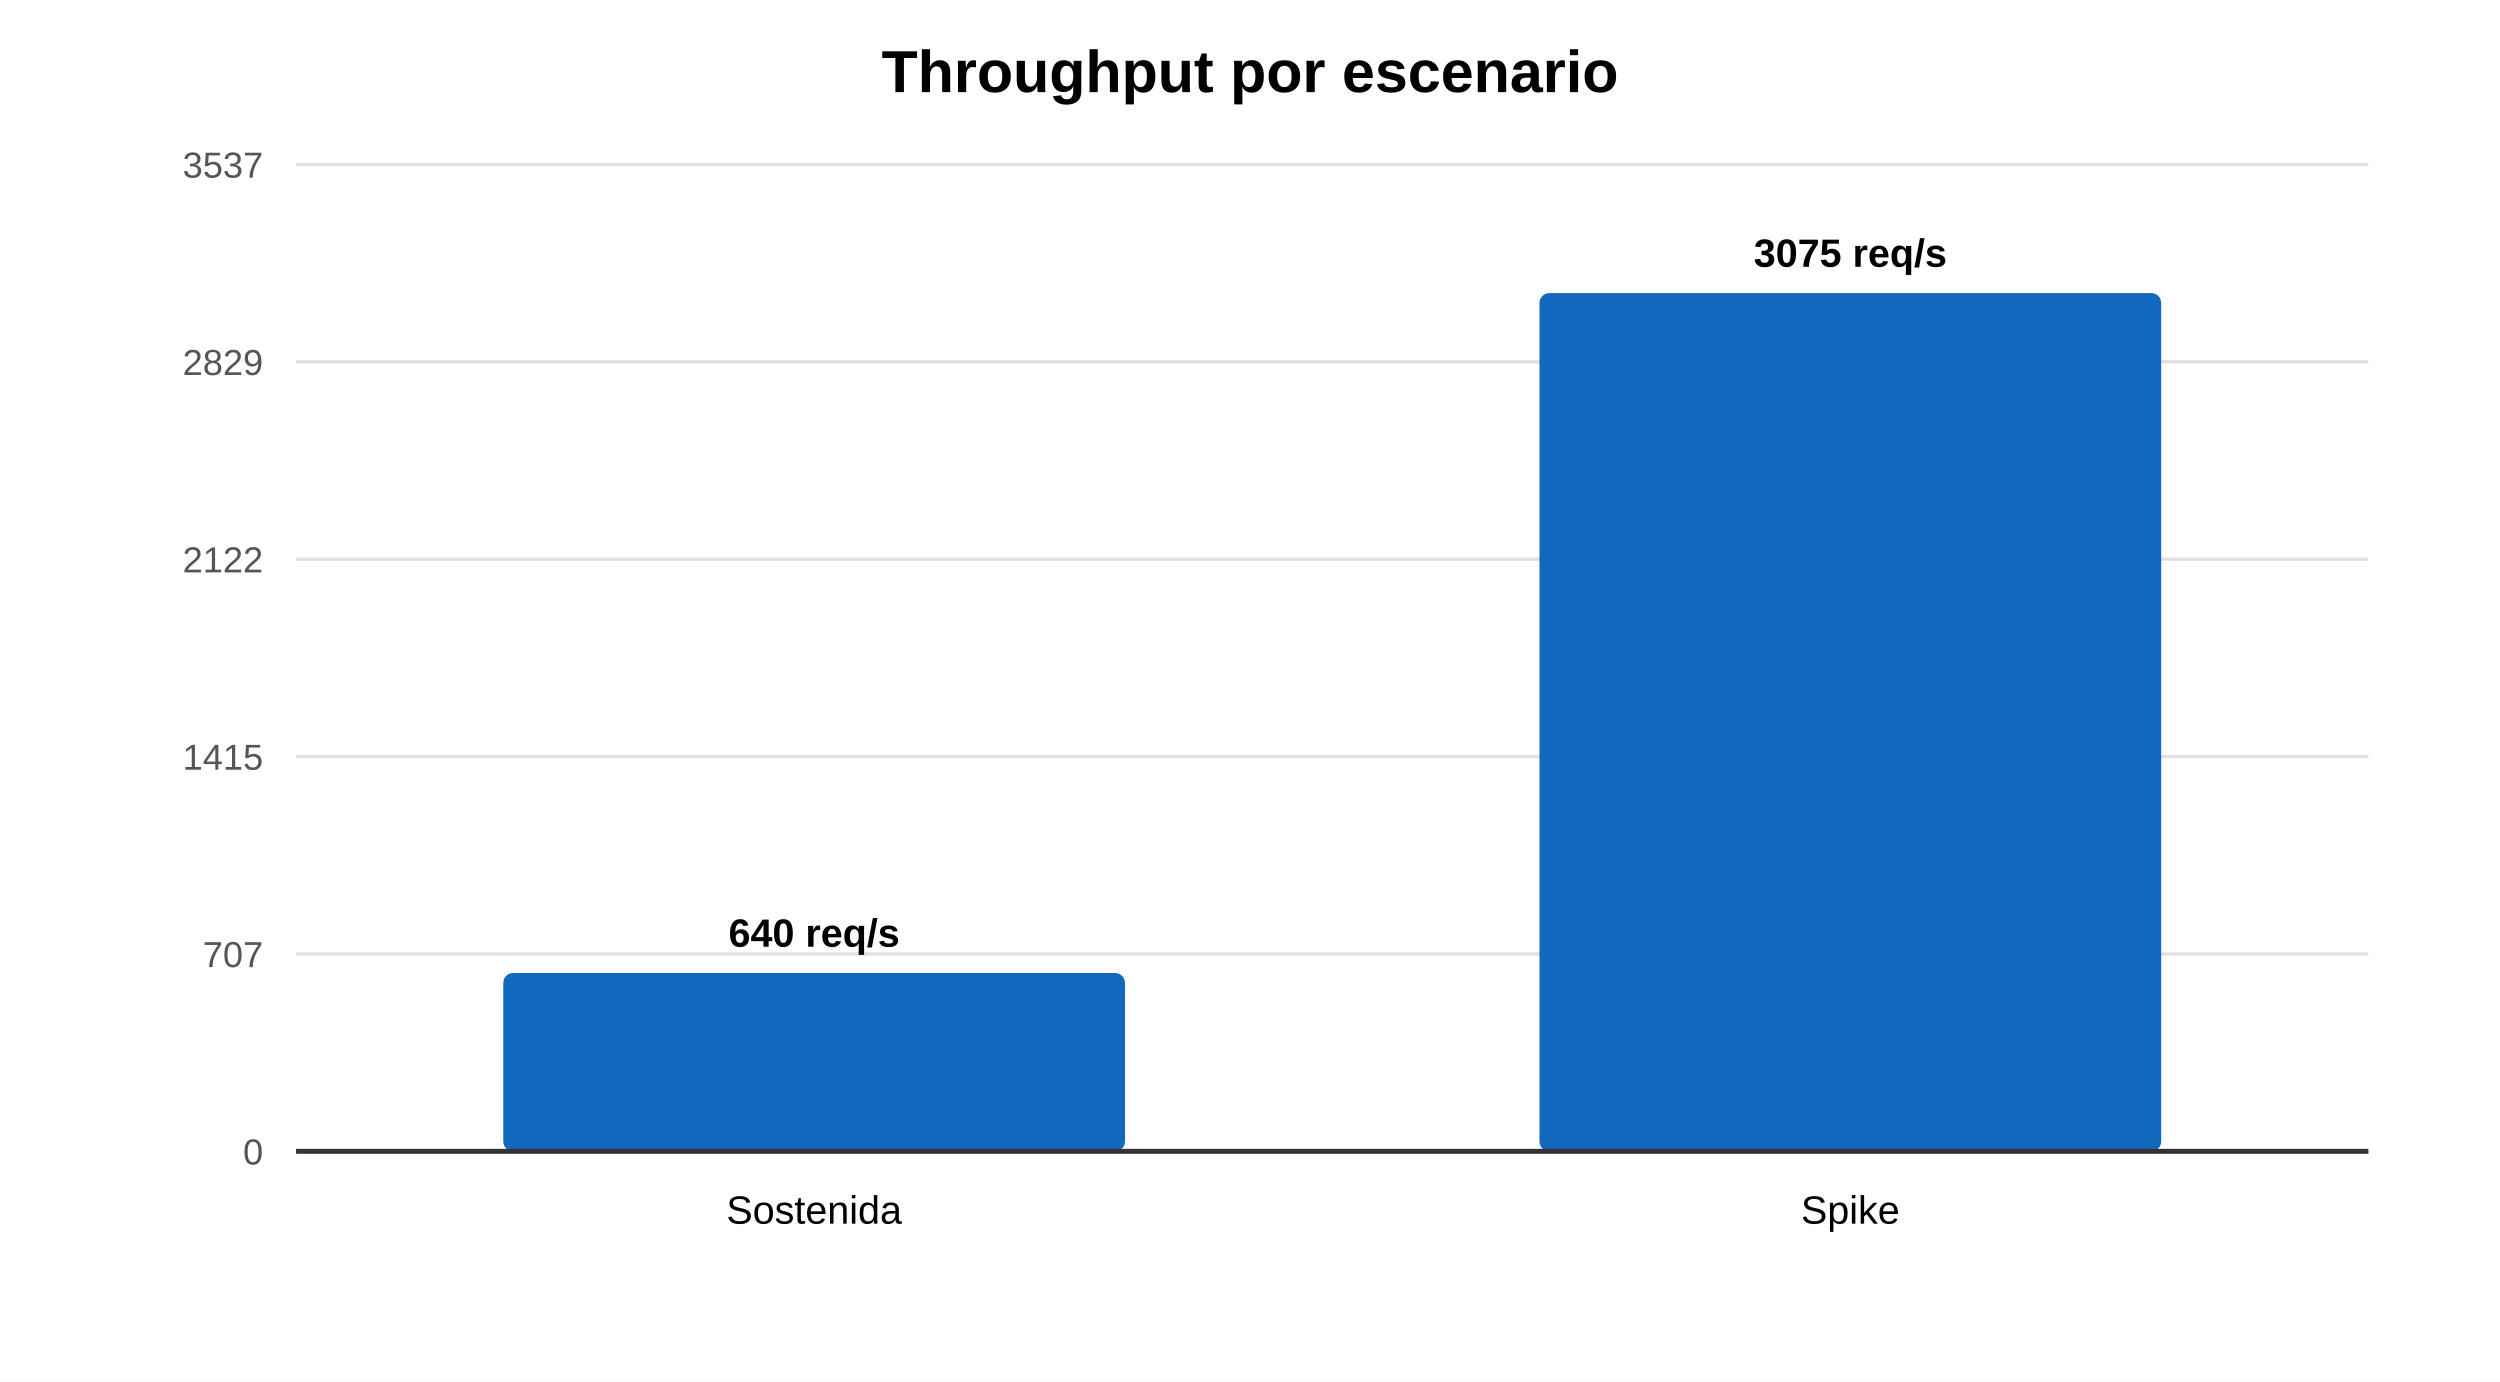
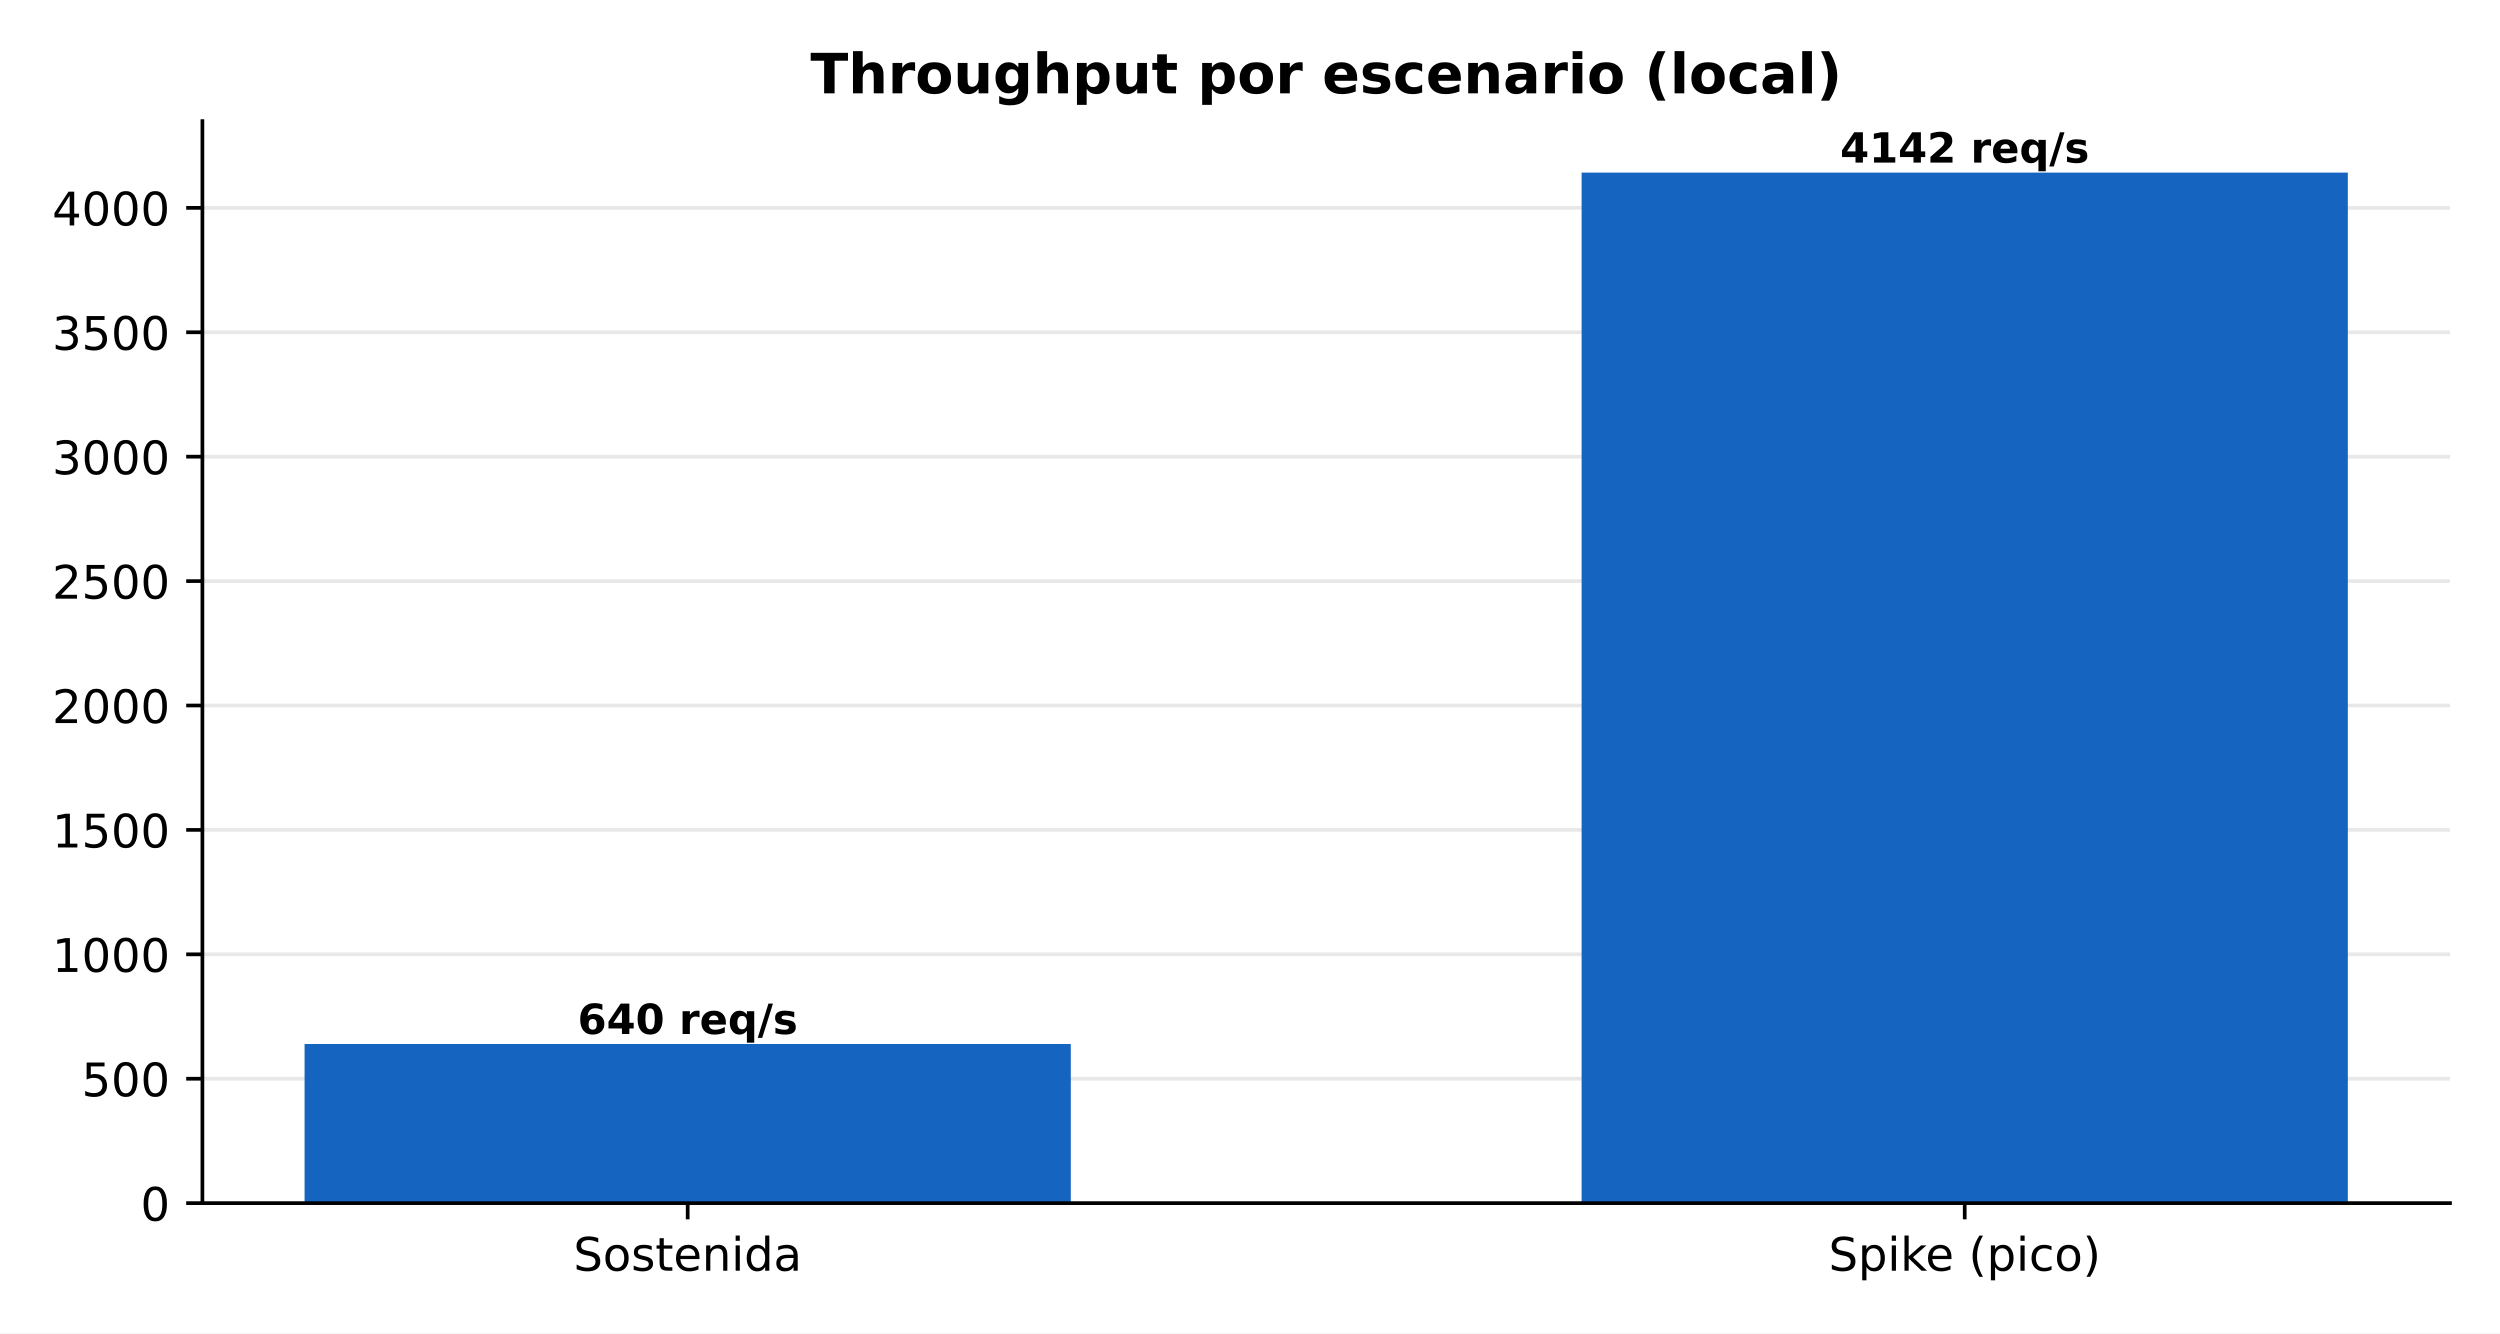
- <svg xmlns="http://www.w3.org/2000/svg" width="760" height="420" font-family="Arial, sans-serif">
-   <rect width="760" height="420" fill="white" />
-   <text x="380.0" y="28" font-size="18" font-weight="bold" text-anchor="middle">Throughput por escenario</text>
-   <line x1="90" y1="350.0" x2="720" y2="350.0" stroke="#e0e0e0" stroke-width="1" />
-   <text x="80" y="354.0" font-size="11" text-anchor="end" fill="#555">0</text>
-   <line x1="90" y1="290.0" x2="720" y2="290.0" stroke="#e0e0e0" stroke-width="1" />
-   <text x="80" y="294.0" font-size="11" text-anchor="end" fill="#555">707</text>
-   <line x1="90" y1="230.0" x2="720" y2="230.0" stroke="#e0e0e0" stroke-width="1" />
-   <text x="80" y="234.0" font-size="11" text-anchor="end" fill="#555">1415</text>
-   <line x1="90" y1="170.0" x2="720" y2="170.0" stroke="#e0e0e0" stroke-width="1" />
-   <text x="80" y="174.0" font-size="11" text-anchor="end" fill="#555">2122</text>
-   <line x1="90" y1="110.0" x2="720" y2="110.0" stroke="#e0e0e0" stroke-width="1" />
-   <text x="80" y="114.0" font-size="11" text-anchor="end" fill="#555">2829</text>
-   <line x1="90" y1="50.0" x2="720" y2="50.0" stroke="#e0e0e0" stroke-width="1" />
-   <text x="80" y="54.0" font-size="11" text-anchor="end" fill="#555">3537</text>
-   <rect x="153.0" y="295.8" width="189.0" height="54.2" fill="#1168BD" rx="3" />
-   <text x="247.5" y="287.8" font-size="12" text-anchor="middle" font-weight="bold">640 req/s</text>
-   <text x="247.5" y="372.0" font-size="12" text-anchor="middle">Sostenida</text>
-   <rect x="468.0" y="89.1" width="189.0" height="260.9" fill="#1168BD" rx="3" />
-   <text x="562.5" y="81.1" font-size="12" text-anchor="middle" font-weight="bold">3075 req/s</text>
-   <text x="562.5" y="372.0" font-size="12" text-anchor="middle">Spike</text>
-   <line x1="90" y1="350" x2="720" y2="350" stroke="#333" stroke-width="1.5" />
+ <svg xmlns="http://www.w3.org/2000/svg" xmlns:xlink="http://www.w3.org/1999/xlink" width="540pt" height="288pt" viewBox="0 0 540 288" version="1.1">
+   <defs>
+     <style type="text/css">*{stroke-linejoin: round; stroke-linecap: butt}</style>
+   </defs>
+   <g id="figure_1">
+     <g id="patch_1">
+       <path d="M 0 288  L 540 288  L 540 0  L 0 0  z " style="fill: #ffffff" />
+     </g>
+     <g id="axes_1">
+       <g id="patch_2">
+         <path d="M 43.72 259.878  L 529.2 259.878  L 529.2 26.16  L 43.72 26.16  z " style="fill: #ffffff" />
+       </g>
+       <g id="matplotlib.axis_1">
+         <g id="xtick_1">
+           <g id="line2d_1">
+             <defs>
+               <path id="m144d53a753" d="M 0 0  L 0 3.5  " style="stroke: #000000; stroke-width: 0.8" />
+             </defs>
+             <g>
+               <use xlink:href="#m144d53a753" x="148.54" y="259.878" style="stroke: #000000; stroke-width: 0.8" />
+             </g>
+           </g>
+           <g id="text_1">
+             <g transform="translate(123.8685 274.4761) scale(0.1 -0.1)">
+               <defs>
+                 <path id="DejaVuSans-36" d="M 3425 4513  L 3425 3897  Q 3066 4069 2747 4153  Q 2428 4238 2131 4238  Q 1616 4238 1336 4038  Q 1056 3838 1056 3469  Q 1056 3159 1242 3001  Q 1428 2844 1947 2747  L 2328 2669  Q 3034 2534 3370 2195  Q 3706 1856 3706 1288  Q 3706 609 3251 259  Q 2797 -91 1919 -91  Q 1588 -91 1214 -16  Q 841 59 441 206  L 441 856  Q 825 641 1194 531  Q 1563 422 1919 422  Q 2459 422 2753 634  Q 3047 847 3047 1241  Q 3047 1584 2836 1778  Q 2625 1972 2144 2069  L 1759 2144  Q 1053 2284 737 2584  Q 422 2884 422 3419  Q 422 4038 858 4394  Q 1294 4750 2059 4750  Q 2388 4750 2728 4690  Q 3069 4631 3425 4513  z " transform="scale(0.015625)" />
+                 <path id="DejaVuSans-52" d="M 1959 3097  Q 1497 3097 1228 2736  Q 959 2375 959 1747  Q 959 1119 1226 758  Q 1494 397 1959 397  Q 2419 397 2687 759  Q 2956 1122 2956 1747  Q 2956 2369 2687 2733  Q 2419 3097 1959 3097  z M 1959 3584  Q 2709 3584 3137 3096  Q 3566 2609 3566 1747  Q 3566 888 3137 398  Q 2709 -91 1959 -91  Q 1206 -91 779 398  Q 353 888 353 1747  Q 353 2609 779 3096  Q 1206 3584 1959 3584  z " transform="scale(0.015625)" />
+                 <path id="DejaVuSans-56" d="M 2834 3397  L 2834 2853  Q 2591 2978 2328 3040  Q 2066 3103 1784 3103  Q 1356 3103 1142 2972  Q 928 2841 928 2578  Q 928 2378 1081 2264  Q 1234 2150 1697 2047  L 1894 2003  Q 2506 1872 2764 1633  Q 3022 1394 3022 966  Q 3022 478 2636 193  Q 2250 -91 1575 -91  Q 1294 -91 989 -36  Q 684 19 347 128  L 347 722  Q 666 556 975 473  Q 1284 391 1588 391  Q 1994 391 2212 530  Q 2431 669 2431 922  Q 2431 1156 2273 1281  Q 2116 1406 1581 1522  L 1381 1569  Q 847 1681 609 1914  Q 372 2147 372 2553  Q 372 3047 722 3315  Q 1072 3584 1716 3584  Q 2034 3584 2315 3537  Q 2597 3491 2834 3397  z " transform="scale(0.015625)" />
+                 <path id="DejaVuSans-57" d="M 1172 4494  L 1172 3500  L 2356 3500  L 2356 3053  L 1172 3053  L 1172 1153  Q 1172 725 1289 603  Q 1406 481 1766 481  L 2356 481  L 2356 0  L 1766 0  Q 1100 0 847 248  Q 594 497 594 1153  L 594 3053  L 172 3053  L 172 3500  L 594 3500  L 594 4494  L 1172 4494  z " transform="scale(0.015625)" />
+                 <path id="DejaVuSans-48" d="M 3597 1894  L 3597 1613  L 953 1613  Q 991 1019 1311 708  Q 1631 397 2203 397  Q 2534 397 2845 478  Q 3156 559 3463 722  L 3463 178  Q 3153 47 2828 -22  Q 2503 -91 2169 -91  Q 1331 -91 842 396  Q 353 884 353 1716  Q 353 2575 817 3079  Q 1281 3584 2069 3584  Q 2775 3584 3186 3129  Q 3597 2675 3597 1894  z M 3022 2063  Q 3016 2534 2758 2815  Q 2500 3097 2075 3097  Q 1594 3097 1305 2825  Q 1016 2553 972 2059  L 3022 2063  z " transform="scale(0.015625)" />
+                 <path id="DejaVuSans-51" d="M 3513 2113  L 3513 0  L 2938 0  L 2938 2094  Q 2938 2591 2744 2837  Q 2550 3084 2163 3084  Q 1697 3084 1428 2787  Q 1159 2491 1159 1978  L 1159 0  L 581 0  L 581 3500  L 1159 3500  L 1159 2956  Q 1366 3272 1645 3428  Q 1925 3584 2291 3584  Q 2894 3584 3203 3211  Q 3513 2838 3513 2113  z " transform="scale(0.015625)" />
+                 <path id="DejaVuSans-4c" d="M 603 3500  L 1178 3500  L 1178 0  L 603 0  L 603 3500  z M 603 4863  L 1178 4863  L 1178 4134  L 603 4134  L 603 4863  z " transform="scale(0.015625)" />
+                 <path id="DejaVuSans-47" d="M 2906 2969  L 2906 4863  L 3481 4863  L 3481 0  L 2906 0  L 2906 525  Q 2725 213 2448 61  Q 2172 -91 1784 -91  Q 1150 -91 751 415  Q 353 922 353 1747  Q 353 2572 751 3078  Q 1150 3584 1784 3584  Q 2172 3584 2448 3432  Q 2725 3281 2906 2969  z M 947 1747  Q 947 1113 1208 752  Q 1469 391 1925 391  Q 2381 391 2643 752  Q 2906 1113 2906 1747  Q 2906 2381 2643 2742  Q 2381 3103 1925 3103  Q 1469 3103 1208 2742  Q 947 2381 947 1747  z " transform="scale(0.015625)" />
+                 <path id="DejaVuSans-44" d="M 2194 1759  Q 1497 1759 1228 1600  Q 959 1441 959 1056  Q 959 750 1161 570  Q 1363 391 1709 391  Q 2188 391 2477 730  Q 2766 1069 2766 1631  L 2766 1759  L 2194 1759  z M 3341 1997  L 3341 0  L 2766 0  L 2766 531  Q 2569 213 2275 61  Q 1981 -91 1556 -91  Q 1019 -91 701 211  Q 384 513 384 1019  Q 384 1609 779 1909  Q 1175 2209 1959 2209  L 2766 2209  L 2766 2266  Q 2766 2663 2505 2880  Q 2244 3097 1772 3097  Q 1472 3097 1187 3025  Q 903 2953 641 2809  L 641 3341  Q 956 3463 1253 3523  Q 1550 3584 1831 3584  Q 2591 3584 2966 3190  Q 3341 2797 3341 1997  z " transform="scale(0.015625)" />
+               </defs>
+               <use xlink:href="#DejaVuSans-36" />
+               <use xlink:href="#DejaVuSans-52" transform="translate(63.48438 0)" />
+               <use xlink:href="#DejaVuSans-56" transform="translate(124.6719 0)" />
+               <use xlink:href="#DejaVuSans-57" transform="translate(176.7656 0)" />
+               <use xlink:href="#DejaVuSans-48" transform="translate(215.9688 0)" />
+               <use xlink:href="#DejaVuSans-51" transform="translate(277.5 0)" />
+               <use xlink:href="#DejaVuSans-4c" transform="translate(340.875 0)" />
+               <use xlink:href="#DejaVuSans-47" transform="translate(368.6562 0)" />
+               <use xlink:href="#DejaVuSans-44" transform="translate(432.1406 0)" />
+             </g>
+           </g>
+         </g>
+         <g id="xtick_2">
+           <g id="line2d_2">
+             <g>
+               <use xlink:href="#m144d53a753" x="424.38" y="259.878" style="stroke: #000000; stroke-width: 0.8" />
+             </g>
+           </g>
+           <g id="text_2">
+             <g transform="translate(394.9867 274.4761) scale(0.1 -0.1)">
+               <defs>
+                 <path id="DejaVuSans-53" d="M 1159 525  L 1159 -1331  L 581 -1331  L 581 3500  L 1159 3500  L 1159 2969  Q 1341 3281 1617 3432  Q 1894 3584 2278 3584  Q 2916 3584 3314 3078  Q 3713 2572 3713 1747  Q 3713 922 3314 415  Q 2916 -91 2278 -91  Q 1894 -91 1617 61  Q 1341 213 1159 525  z M 3116 1747  Q 3116 2381 2855 2742  Q 2594 3103 2138 3103  Q 1681 3103 1420 2742  Q 1159 2381 1159 1747  Q 1159 1113 1420 752  Q 1681 391 2138 391  Q 2594 391 2855 752  Q 3116 1113 3116 1747  z " transform="scale(0.015625)" />
+                 <path id="DejaVuSans-4e" d="M 581 4863  L 1159 4863  L 1159 1991  L 2875 3500  L 3609 3500  L 1753 1863  L 3688 0  L 2938 0  L 1159 1709  L 1159 0  L 581 0  L 581 4863  z " transform="scale(0.015625)" />
+                 <path id="DejaVuSans-3" transform="scale(0.015625)" />
+                 <path id="DejaVuSans-b" d="M 1984 4856  Q 1566 4138 1362 3434  Q 1159 2731 1159 2009  Q 1159 1288 1364 580  Q 1569 -128 1984 -844  L 1484 -844  Q 1016 -109 783 600  Q 550 1309 550 2009  Q 550 2706 781 3412  Q 1013 4119 1484 4856  L 1984 4856  z " transform="scale(0.015625)" />
+                 <path id="DejaVuSans-46" d="M 3122 3366  L 3122 2828  Q 2878 2963 2633 3030  Q 2388 3097 2138 3097  Q 1578 3097 1268 2742  Q 959 2388 959 1747  Q 959 1106 1268 751  Q 1578 397 2138 397  Q 2388 397 2633 464  Q 2878 531 3122 666  L 3122 134  Q 2881 22 2623 -34  Q 2366 -91 2075 -91  Q 1284 -91 818 406  Q 353 903 353 1747  Q 353 2603 823 3093  Q 1294 3584 2113 3584  Q 2378 3584 2631 3529  Q 2884 3475 3122 3366  z " transform="scale(0.015625)" />
+                 <path id="DejaVuSans-c" d="M 513 4856  L 1013 4856  Q 1481 4119 1714 3412  Q 1947 2706 1947 2009  Q 1947 1309 1714 600  Q 1481 -109 1013 -844  L 513 -844  Q 928 -128 1133 580  Q 1338 1288 1338 2009  Q 1338 2731 1133 3434  Q 928 4138 513 4856  z " transform="scale(0.015625)" />
+               </defs>
+               <use xlink:href="#DejaVuSans-36" />
+               <use xlink:href="#DejaVuSans-53" transform="translate(63.48438 0)" />
+               <use xlink:href="#DejaVuSans-4c" transform="translate(126.9688 0)" />
+               <use xlink:href="#DejaVuSans-4e" transform="translate(154.75 0)" />
+               <use xlink:href="#DejaVuSans-48" transform="translate(209.0938 0)" />
+               <use xlink:href="#DejaVuSans-3" transform="translate(270.625 0)" />
+               <use xlink:href="#DejaVuSans-b" transform="translate(302.4062 0)" />
+               <use xlink:href="#DejaVuSans-53" transform="translate(341.4219 0)" />
+               <use xlink:href="#DejaVuSans-4c" transform="translate(404.9062 0)" />
+               <use xlink:href="#DejaVuSans-46" transform="translate(432.6875 0)" />
+               <use xlink:href="#DejaVuSans-52" transform="translate(487.6719 0)" />
+               <use xlink:href="#DejaVuSans-c" transform="translate(548.8594 0)" />
+             </g>
+           </g>
+         </g>
+       </g>
+       <g id="matplotlib.axis_2">
+         <g id="ytick_1">
+           <g id="line2d_3">
+             <path d="M 43.72 259.878  L 529.2 259.878  " clip-path="url(#p12b38196ff)" style="fill: none; stroke: #b0b0b0; stroke-opacity: 0.3; stroke-width: 0.8; stroke-linecap: square" />
+           </g>
+           <g id="line2d_4">
+             <defs>
+               <path id="mde95a5abcb" d="M 0 0  L -3.5 0  " style="stroke: #000000; stroke-width: 0.8" />
+             </defs>
+             <g>
+               <use xlink:href="#mde95a5abcb" x="43.72" y="259.878" style="stroke: #000000; stroke-width: 0.8" />
+             </g>
+           </g>
+           <g id="text_3">
+             <g transform="translate(30.3575 263.6765) scale(0.1 -0.1)">
+               <defs>
+                 <path id="DejaVuSans-13" d="M 2034 4250  Q 1547 4250 1301 3770  Q 1056 3291 1056 2328  Q 1056 1369 1301 889  Q 1547 409 2034 409  Q 2525 409 2770 889  Q 3016 1369 3016 2328  Q 3016 3291 2770 3770  Q 2525 4250 2034 4250  z M 2034 4750  Q 2819 4750 3233 4129  Q 3647 3509 3647 2328  Q 3647 1150 3233 529  Q 2819 -91 2034 -91  Q 1250 -91 836 529  Q 422 1150 422 2328  Q 422 3509 836 4129  Q 1250 4750 2034 4750  z " transform="scale(0.015625)" />
+               </defs>
+               <use xlink:href="#DejaVuSans-13" />
+             </g>
+           </g>
+         </g>
+         <g id="ytick_2">
+           <g id="line2d_5">
+             <path d="M 43.72 233.005  L 529.2 233.005  " clip-path="url(#p12b38196ff)" style="fill: none; stroke: #b0b0b0; stroke-opacity: 0.3; stroke-width: 0.8; stroke-linecap: square" />
+           </g>
+           <g id="line2d_6">
+             <g>
+               <use xlink:href="#mde95a5abcb" x="43.72" y="233.005" style="stroke: #000000; stroke-width: 0.8" />
+             </g>
+           </g>
+           <g id="text_4">
+             <g transform="translate(17.6325 236.8039) scale(0.1 -0.1)">
+               <defs>
+                 <path id="DejaVuSans-18" d="M 691 4666  L 3169 4666  L 3169 4134  L 1269 4134  L 1269 2991  Q 1406 3038 1543 3061  Q 1681 3084 1819 3084  Q 2600 3084 3056 2656  Q 3513 2228 3513 1497  Q 3513 744 3044 326  Q 2575 -91 1722 -91  Q 1428 -91 1123 -41  Q 819 9 494 109  L 494 744  Q 775 591 1075 516  Q 1375 441 1709 441  Q 2250 441 2565 725  Q 2881 1009 2881 1497  Q 2881 1984 2565 2268  Q 2250 2553 1709 2553  Q 1456 2553 1204 2497  Q 953 2441 691 2322  L 691 4666  z " transform="scale(0.015625)" />
+               </defs>
+               <use xlink:href="#DejaVuSans-18" />
+               <use xlink:href="#DejaVuSans-13" transform="translate(63.625 0)" />
+               <use xlink:href="#DejaVuSans-13" transform="translate(127.25 0)" />
+             </g>
+           </g>
+         </g>
+         <g id="ytick_3">
+           <g id="line2d_7">
+             <path d="M 43.72 206.132  L 529.2 206.132  " clip-path="url(#p12b38196ff)" style="fill: none; stroke: #b0b0b0; stroke-opacity: 0.3; stroke-width: 0.8; stroke-linecap: square" />
+           </g>
+           <g id="line2d_8">
+             <g>
+               <use xlink:href="#mde95a5abcb" x="43.72" y="206.132" style="stroke: #000000; stroke-width: 0.8" />
+             </g>
+           </g>
+           <g id="text_5">
+             <g transform="translate(11.27 209.9312) scale(0.1 -0.1)">
+               <defs>
+                 <path id="DejaVuSans-14" d="M 794 531  L 1825 531  L 1825 4091  L 703 3866  L 703 4441  L 1819 4666  L 2450 4666  L 2450 531  L 3481 531  L 3481 0  L 794 0  L 794 531  z " transform="scale(0.015625)" />
+               </defs>
+               <use xlink:href="#DejaVuSans-14" />
+               <use xlink:href="#DejaVuSans-13" transform="translate(63.625 0)" />
+               <use xlink:href="#DejaVuSans-13" transform="translate(127.25 0)" />
+               <use xlink:href="#DejaVuSans-13" transform="translate(190.875 0)" />
+             </g>
+           </g>
+         </g>
+         <g id="ytick_4">
+           <g id="line2d_9">
+             <path d="M 43.72 179.26  L 529.2 179.26  " clip-path="url(#p12b38196ff)" style="fill: none; stroke: #b0b0b0; stroke-opacity: 0.3; stroke-width: 0.8; stroke-linecap: square" />
+           </g>
+           <g id="line2d_10">
+             <g>
+               <use xlink:href="#mde95a5abcb" x="43.72" y="179.26" style="stroke: #000000; stroke-width: 0.8" />
+             </g>
+           </g>
+           <g id="text_6">
+             <g transform="translate(11.27 183.0586) scale(0.1 -0.1)">
+               <use xlink:href="#DejaVuSans-14" />
+               <use xlink:href="#DejaVuSans-18" transform="translate(63.625 0)" />
+               <use xlink:href="#DejaVuSans-13" transform="translate(127.25 0)" />
+               <use xlink:href="#DejaVuSans-13" transform="translate(190.875 0)" />
+             </g>
+           </g>
+         </g>
+         <g id="ytick_5">
+           <g id="line2d_11">
+             <path d="M 43.72 152.387  L 529.2 152.387  " clip-path="url(#p12b38196ff)" style="fill: none; stroke: #b0b0b0; stroke-opacity: 0.3; stroke-width: 0.8; stroke-linecap: square" />
+           </g>
+           <g id="line2d_12">
+             <g>
+               <use xlink:href="#mde95a5abcb" x="43.72" y="152.387" style="stroke: #000000; stroke-width: 0.8" />
+             </g>
+           </g>
+           <g id="text_7">
+             <g transform="translate(11.27 156.186) scale(0.1 -0.1)">
+               <defs>
+                 <path id="DejaVuSans-15" d="M 1228 531  L 3431 531  L 3431 0  L 469 0  L 469 531  Q 828 903 1448 1529  Q 2069 2156 2228 2338  Q 2531 2678 2651 2914  Q 2772 3150 2772 3378  Q 2772 3750 2511 3984  Q 2250 4219 1831 4219  Q 1534 4219 1204 4116  Q 875 4013 500 3803  L 500 4441  Q 881 4594 1212 4672  Q 1544 4750 1819 4750  Q 2544 4750 2975 4387  Q 3406 4025 3406 3419  Q 3406 3131 3298 2873  Q 3191 2616 2906 2266  Q 2828 2175 2409 1742  Q 1991 1309 1228 531  z " transform="scale(0.015625)" />
+               </defs>
+               <use xlink:href="#DejaVuSans-15" />
+               <use xlink:href="#DejaVuSans-13" transform="translate(63.625 0)" />
+               <use xlink:href="#DejaVuSans-13" transform="translate(127.25 0)" />
+               <use xlink:href="#DejaVuSans-13" transform="translate(190.875 0)" />
+             </g>
+           </g>
+         </g>
+         <g id="ytick_6">
+           <g id="line2d_13">
+             <path d="M 43.72 125.515  L 529.2 125.515  " clip-path="url(#p12b38196ff)" style="fill: none; stroke: #b0b0b0; stroke-opacity: 0.3; stroke-width: 0.8; stroke-linecap: square" />
+           </g>
+           <g id="line2d_14">
+             <g>
+               <use xlink:href="#mde95a5abcb" x="43.72" y="125.515" style="stroke: #000000; stroke-width: 0.8" />
+             </g>
+           </g>
+           <g id="text_8">
+             <g transform="translate(11.27 129.3134) scale(0.1 -0.1)">
+               <use xlink:href="#DejaVuSans-15" />
+               <use xlink:href="#DejaVuSans-18" transform="translate(63.625 0)" />
+               <use xlink:href="#DejaVuSans-13" transform="translate(127.25 0)" />
+               <use xlink:href="#DejaVuSans-13" transform="translate(190.875 0)" />
+             </g>
+           </g>
+         </g>
+         <g id="ytick_7">
+           <g id="line2d_15">
+             <path d="M 43.72 98.642  L 529.2 98.642  " clip-path="url(#p12b38196ff)" style="fill: none; stroke: #b0b0b0; stroke-opacity: 0.3; stroke-width: 0.8; stroke-linecap: square" />
+           </g>
+           <g id="line2d_16">
+             <g>
+               <use xlink:href="#mde95a5abcb" x="43.72" y="98.642" style="stroke: #000000; stroke-width: 0.8" />
+             </g>
+           </g>
+           <g id="text_9">
+             <g transform="translate(11.27 102.4407) scale(0.1 -0.1)">
+               <defs>
+                 <path id="DejaVuSans-16" d="M 2597 2516  Q 3050 2419 3304 2112  Q 3559 1806 3559 1356  Q 3559 666 3084 287  Q 2609 -91 1734 -91  Q 1441 -91 1130 -33  Q 819 25 488 141  L 488 750  Q 750 597 1062 519  Q 1375 441 1716 441  Q 2309 441 2620 675  Q 2931 909 2931 1356  Q 2931 1769 2642 2001  Q 2353 2234 1838 2234  L 1294 2234  L 1294 2753  L 1863 2753  Q 2328 2753 2575 2939  Q 2822 3125 2822 3475  Q 2822 3834 2567 4026  Q 2313 4219 1838 4219  Q 1578 4219 1281 4162  Q 984 4106 628 3988  L 628 4550  Q 988 4650 1302 4700  Q 1616 4750 1894 4750  Q 2613 4750 3031 4423  Q 3450 4097 3450 3541  Q 3450 3153 3228 2886  Q 3006 2619 2597 2516  z " transform="scale(0.015625)" />
+               </defs>
+               <use xlink:href="#DejaVuSans-16" />
+               <use xlink:href="#DejaVuSans-13" transform="translate(63.625 0)" />
+               <use xlink:href="#DejaVuSans-13" transform="translate(127.25 0)" />
+               <use xlink:href="#DejaVuSans-13" transform="translate(190.875 0)" />
+             </g>
+           </g>
+         </g>
+         <g id="ytick_8">
+           <g id="line2d_17">
+             <path d="M 43.72 71.769  L 529.2 71.769  " clip-path="url(#p12b38196ff)" style="fill: none; stroke: #b0b0b0; stroke-opacity: 0.3; stroke-width: 0.8; stroke-linecap: square" />
+           </g>
+           <g id="line2d_18">
+             <g>
+               <use xlink:href="#mde95a5abcb" x="43.72" y="71.769" style="stroke: #000000; stroke-width: 0.8" />
+             </g>
+           </g>
+           <g id="text_10">
+             <g transform="translate(11.27 75.56812) scale(0.1 -0.1)">
+               <use xlink:href="#DejaVuSans-16" />
+               <use xlink:href="#DejaVuSans-18" transform="translate(63.625 0)" />
+               <use xlink:href="#DejaVuSans-13" transform="translate(127.25 0)" />
+               <use xlink:href="#DejaVuSans-13" transform="translate(190.875 0)" />
+             </g>
+           </g>
+         </g>
+         <g id="ytick_9">
+           <g id="line2d_19">
+             <path d="M 43.72 44.897  L 529.2 44.897  " clip-path="url(#p12b38196ff)" style="fill: none; stroke: #b0b0b0; stroke-opacity: 0.3; stroke-width: 0.8; stroke-linecap: square" />
+           </g>
+           <g id="line2d_20">
+             <g>
+               <use xlink:href="#mde95a5abcb" x="43.72" y="44.897" style="stroke: #000000; stroke-width: 0.8" />
+             </g>
+           </g>
+           <g id="text_11">
+             <g transform="translate(11.27 48.6955) scale(0.1 -0.1)">
+               <defs>
+                 <path id="DejaVuSans-17" d="M 2419 4116  L 825 1625  L 2419 1625  L 2419 4116  z M 2253 4666  L 3047 4666  L 3047 1625  L 3713 1625  L 3713 1100  L 3047 1100  L 3047 0  L 2419 0  L 2419 1100  L 313 1100  L 313 1709  L 2253 4666  z " transform="scale(0.015625)" />
+               </defs>
+               <use xlink:href="#DejaVuSans-17" />
+               <use xlink:href="#DejaVuSans-13" transform="translate(63.625 0)" />
+               <use xlink:href="#DejaVuSans-13" transform="translate(127.25 0)" />
+               <use xlink:href="#DejaVuSans-13" transform="translate(190.875 0)" />
+             </g>
+           </g>
+         </g>
+       </g>
+       <g id="patch_3">
+         <path d="M 65.787 259.878  L 231.292 259.878  L 231.292 225.505  L 65.787 225.505  z " clip-path="url(#p12b38196ff)" style="fill: #1565c0" />
+       </g>
+       <g id="patch_4">
+         <path d="M 341.628 259.878  L 507.133 259.878  L 507.133 37.289  L 341.628 37.289  z " clip-path="url(#p12b38196ff)" style="fill: #1565c0" />
+       </g>
+       <g id="patch_5">
+         <path d="M 43.72 259.878  L 43.72 26.16  " style="fill: none; stroke: #000000; stroke-width: 0.8; stroke-linejoin: miter; stroke-linecap: square" />
+       </g>
+       <g id="patch_6">
+         <path d="M 43.72 259.878  L 529.2 259.878  " style="fill: none; stroke: #000000; stroke-width: 0.8; stroke-linejoin: miter; stroke-linecap: square" />
+       </g>
+       <g id="text_12">
+         <g transform="translate(124.7655 223.343) scale(0.09 -0.09)">
+           <defs>
+             <path id="DejaVuSans-Bold-19" d="M 2316 2303  Q 2000 2303 1842 2098  Q 1684 1894 1684 1484  Q 1684 1075 1842 870  Q 2000 666 2316 666  Q 2634 666 2792 870  Q 2950 1075 2950 1484  Q 2950 1894 2792 2098  Q 2634 2303 2316 2303  z M 3803 4544  L 3803 3681  Q 3506 3822 3243 3889  Q 2981 3956 2731 3956  Q 2194 3956 1894 3657  Q 1594 3359 1544 2772  Q 1750 2925 1990 3001  Q 2231 3078 2516 3078  Q 3231 3078 3670 2659  Q 4109 2241 4109 1563  Q 4109 813 3618 361  Q 3128 -91 2303 -91  Q 1394 -91 895 523  Q 397 1138 397 2266  Q 397 3422 980 4083  Q 1563 4744 2578 4744  Q 2900 4744 3203 4694  Q 3506 4644 3803 4544  z " transform="scale(0.015625)" />
+             <path id="DejaVuSans-Bold-17" d="M 2356 3675  L 1038 1722  L 2356 1722  L 2356 3675  z M 2156 4666  L 3494 4666  L 3494 1722  L 4159 1722  L 4159 850  L 3494 850  L 3494 0  L 2356 0  L 2356 850  L 288 850  L 288 1881  L 2156 4666  z " transform="scale(0.015625)" />
+             <path id="DejaVuSans-Bold-13" d="M 2944 2338  Q 2944 3213 2780 3570  Q 2616 3928 2228 3928  Q 1841 3928 1675 3570  Q 1509 3213 1509 2338  Q 1509 1453 1675 1090  Q 1841 728 2228 728  Q 2613 728 2778 1090  Q 2944 1453 2944 2338  z M 4147 2328  Q 4147 1169 3647 539  Q 3147 -91 2228 -91  Q 1306 -91 806 539  Q 306 1169 306 2328  Q 306 3491 806 4120  Q 1306 4750 2228 4750  Q 3147 4750 3647 4120  Q 4147 3491 4147 2328  z " transform="scale(0.015625)" />
+             <path id="DejaVuSans-Bold-3" transform="scale(0.015625)" />
+             <path id="DejaVuSans-Bold-55" d="M 3138 2547  Q 2991 2616 2845 2648  Q 2700 2681 2553 2681  Q 2122 2681 1889 2404  Q 1656 2128 1656 1613  L 1656 0  L 538 0  L 538 3500  L 1656 3500  L 1656 2925  Q 1872 3269 2151 3426  Q 2431 3584 2822 3584  Q 2878 3584 2943 3579  Q 3009 3575 3134 3559  L 3138 2547  z " transform="scale(0.015625)" />
+             <path id="DejaVuSans-Bold-48" d="M 4031 1759  L 4031 1441  L 1416 1441  Q 1456 1047 1700 850  Q 1944 653 2381 653  Q 2734 653 3104 758  Q 3475 863 3866 1075  L 3866 213  Q 3469 63 3072 -14  Q 2675 -91 2278 -91  Q 1328 -91 801 392  Q 275 875 275 1747  Q 275 2603 792 3093  Q 1309 3584 2216 3584  Q 3041 3584 3536 3087  Q 4031 2591 4031 1759  z M 2881 2131  Q 2881 2450 2695 2645  Q 2509 2841 2209 2841  Q 1884 2841 1681 2658  Q 1478 2475 1428 2131  L 2881 2131  z " transform="scale(0.015625)" />
+             <path id="DejaVuSans-Bold-54" d="M 2181 2772  Q 1825 2772 1636 2509  Q 1447 2247 1447 1747  Q 1447 1247 1636 984  Q 1825 722 2181 722  Q 2541 722 2730 984  Q 2919 1247 2919 1747  Q 2919 2247 2730 2509  Q 2541 2772 2181 2772  z M 2919 506  Q 2688 197 2409 53  Q 2131 -91 1766 -91  Q 1119 -91 703 423  Q 288 938 288 1747  Q 288 2556 703 3067  Q 1119 3578 1766 3578  Q 2131 3578 2409 3434  Q 2688 3291 2919 2981  L 2919 3500  L 4044 3500  L 4044 -1331  L 2919 -1331  L 2919 506  z " transform="scale(0.015625)" />
+             <path id="DejaVuSans-Bold-12" d="M 1644 4666  L 2338 4666  L 691 -594  L 0 -594  L 1644 4666  z " transform="scale(0.015625)" />
+             <path id="DejaVuSans-Bold-56" d="M 3272 3391  L 3272 2541  Q 2913 2691 2578 2766  Q 2244 2841 1947 2841  Q 1628 2841 1473 2761  Q 1319 2681 1319 2516  Q 1319 2381 1436 2309  Q 1553 2238 1856 2203  L 2053 2175  Q 2913 2066 3209 1816  Q 3506 1566 3506 1031  Q 3506 472 3093 190  Q 2681 -91 1863 -91  Q 1516 -91 1145 -36  Q 775 19 384 128  L 384 978  Q 719 816 1070 734  Q 1422 653 1784 653  Q 2113 653 2278 743  Q 2444 834 2444 1013  Q 2444 1163 2330 1236  Q 2216 1309 1875 1350  L 1678 1375  Q 931 1469 631 1722  Q 331 1975 331 2491  Q 331 3047 712 3315  Q 1094 3584 1881 3584  Q 2191 3584 2531 3537  Q 2872 3491 3272 3391  z " transform="scale(0.015625)" />
+           </defs>
+           <use xlink:href="#DejaVuSans-Bold-19" />
+           <use xlink:href="#DejaVuSans-Bold-17" transform="translate(69.57812 0)" />
+           <use xlink:href="#DejaVuSans-Bold-13" transform="translate(139.1562 0)" />
+           <use xlink:href="#DejaVuSans-Bold-3" transform="translate(208.7344 0)" />
+           <use xlink:href="#DejaVuSans-Bold-55" transform="translate(243.5469 0)" />
+           <use xlink:href="#DejaVuSans-Bold-48" transform="translate(292.8594 0)" />
+           <use xlink:href="#DejaVuSans-Bold-54" transform="translate(360.6875 0)" />
+           <use xlink:href="#DejaVuSans-Bold-12" transform="translate(432.2656 0)" />
+           <use xlink:href="#DejaVuSans-Bold-56" transform="translate(468.7969 0)" />
+         </g>
+       </g>
+       <g id="text_13">
+         <g transform="translate(397.4754 35.1273) scale(0.09 -0.09)">
+           <defs>
+             <path id="DejaVuSans-Bold-14" d="M 750 831  L 1813 831  L 1813 3847  L 722 3622  L 722 4441  L 1806 4666  L 2950 4666  L 2950 831  L 4013 831  L 4013 0  L 750 0  L 750 831  z " transform="scale(0.015625)" />
+             <path id="DejaVuSans-Bold-15" d="M 1844 884  L 3897 884  L 3897 0  L 506 0  L 506 884  L 2209 2388  Q 2438 2594 2547 2791  Q 2656 2988 2656 3200  Q 2656 3528 2436 3728  Q 2216 3928 1850 3928  Q 1569 3928 1234 3808  Q 900 3688 519 3450  L 519 4475  Q 925 4609 1322 4679  Q 1719 4750 2100 4750  Q 2938 4750 3402 4381  Q 3866 4013 3866 3353  Q 3866 2972 3669 2642  Q 3472 2313 2841 1759  L 1844 884  z " transform="scale(0.015625)" />
+           </defs>
+           <use xlink:href="#DejaVuSans-Bold-17" />
+           <use xlink:href="#DejaVuSans-Bold-14" transform="translate(69.57812 0)" />
+           <use xlink:href="#DejaVuSans-Bold-17" transform="translate(139.1562 0)" />
+           <use xlink:href="#DejaVuSans-Bold-15" transform="translate(208.7344 0)" />
+           <use xlink:href="#DejaVuSans-Bold-3" transform="translate(278.3125 0)" />
+           <use xlink:href="#DejaVuSans-Bold-55" transform="translate(313.125 0)" />
+           <use xlink:href="#DejaVuSans-Bold-48" transform="translate(362.4375 0)" />
+           <use xlink:href="#DejaVuSans-Bold-54" transform="translate(430.2656 0)" />
+           <use xlink:href="#DejaVuSans-Bold-12" transform="translate(501.8438 0)" />
+           <use xlink:href="#DejaVuSans-Bold-56" transform="translate(538.375 0)" />
+         </g>
+       </g>
+       <g id="text_14">
+         <g transform="translate(175.0503 20.16) scale(0.12 -0.12)">
+           <defs>
+             <path id="DejaVuSans-Bold-37" d="M 31 4666  L 4331 4666  L 4331 3756  L 2784 3756  L 2784 0  L 1581 0  L 1581 3756  L 31 3756  L 31 4666  z " transform="scale(0.015625)" />
+             <path id="DejaVuSans-Bold-4b" d="M 4056 2131  L 4056 0  L 2931 0  L 2931 347  L 2931 1625  Q 2931 2084 2911 2256  Q 2891 2428 2841 2509  Q 2775 2619 2662 2680  Q 2550 2741 2406 2741  Q 2056 2741 1856 2470  Q 1656 2200 1656 1722  L 1656 0  L 538 0  L 538 4863  L 1656 4863  L 1656 2988  Q 1909 3294 2193 3439  Q 2478 3584 2822 3584  Q 3428 3584 3742 3212  Q 4056 2841 4056 2131  z " transform="scale(0.015625)" />
+             <path id="DejaVuSans-Bold-52" d="M 2203 2784  Q 1831 2784 1636 2517  Q 1441 2250 1441 1747  Q 1441 1244 1636 976  Q 1831 709 2203 709  Q 2569 709 2762 976  Q 2956 1244 2956 1747  Q 2956 2250 2762 2517  Q 2569 2784 2203 2784  z M 2203 3584  Q 3106 3584 3614 3096  Q 4122 2609 4122 1747  Q 4122 884 3614 396  Q 3106 -91 2203 -91  Q 1297 -91 786 396  Q 275 884 275 1747  Q 275 2609 786 3096  Q 1297 3584 2203 3584  z " transform="scale(0.015625)" />
+             <path id="DejaVuSans-Bold-58" d="M 500 1363  L 500 3500  L 1625 3500  L 1625 3150  Q 1625 2866 1622 2436  Q 1619 2006 1619 1863  Q 1619 1441 1641 1255  Q 1663 1069 1716 984  Q 1784 875 1895 815  Q 2006 756 2150 756  Q 2500 756 2700 1025  Q 2900 1294 2900 1772  L 2900 3500  L 4019 3500  L 4019 0  L 2900 0  L 2900 506  Q 2647 200 2364 54  Q 2081 -91 1741 -91  Q 1134 -91 817 281  Q 500 653 500 1363  z " transform="scale(0.015625)" />
+             <path id="DejaVuSans-Bold-4a" d="M 2919 594  Q 2688 288 2409 144  Q 2131 0 1766 0  Q 1125 0 706 504  Q 288 1009 288 1791  Q 288 2575 706 3076  Q 1125 3578 1766 3578  Q 2131 3578 2409 3434  Q 2688 3291 2919 2981  L 2919 3500  L 4044 3500  L 4044 353  Q 4044 -491 3511 -936  Q 2978 -1381 1966 -1381  Q 1638 -1381 1331 -1331  Q 1025 -1281 716 -1178  L 716 -306  Q 1009 -475 1290 -558  Q 1572 -641 1856 -641  Q 2406 -641 2662 -400  Q 2919 -159 2919 353  L 2919 594  z M 2181 2772  Q 1834 2772 1640 2515  Q 1447 2259 1447 1791  Q 1447 1309 1634 1061  Q 1822 813 2181 813  Q 2531 813 2725 1069  Q 2919 1325 2919 1791  Q 2919 2259 2725 2515  Q 2531 2772 2181 2772  z " transform="scale(0.015625)" />
+             <path id="DejaVuSans-Bold-53" d="M 1656 506  L 1656 -1331  L 538 -1331  L 538 3500  L 1656 3500  L 1656 2988  Q 1888 3294 2169 3439  Q 2450 3584 2816 3584  Q 3463 3584 3878 3070  Q 4294 2556 4294 1747  Q 4294 938 3878 423  Q 3463 -91 2816 -91  Q 2450 -91 2169 54  Q 1888 200 1656 506  z M 2400 2772  Q 2041 2772 1848 2508  Q 1656 2244 1656 1747  Q 1656 1250 1848 986  Q 2041 722 2400 722  Q 2759 722 2948 984  Q 3138 1247 3138 1747  Q 3138 2247 2948 2509  Q 2759 2772 2400 2772  z " transform="scale(0.015625)" />
+             <path id="DejaVuSans-Bold-57" d="M 1759 4494  L 1759 3500  L 2913 3500  L 2913 2700  L 1759 2700  L 1759 1216  Q 1759 972 1856 886  Q 1953 800 2241 800  L 2816 800  L 2816 0  L 1856 0  Q 1194 0 917 276  Q 641 553 641 1216  L 641 2700  L 84 2700  L 84 3500  L 641 3500  L 641 4494  L 1759 4494  z " transform="scale(0.015625)" />
+             <path id="DejaVuSans-Bold-46" d="M 3366 3391  L 3366 2478  Q 3138 2634 2908 2709  Q 2678 2784 2431 2784  Q 1963 2784 1702 2511  Q 1441 2238 1441 1747  Q 1441 1256 1702 982  Q 1963 709 2431 709  Q 2694 709 2930 787  Q 3166 866 3366 1019  L 3366 103  Q 3103 6 2833 -42  Q 2563 -91 2291 -91  Q 1344 -91 809 395  Q 275 881 275 1747  Q 275 2613 809 3098  Q 1344 3584 2291 3584  Q 2566 3584 2833 3536  Q 3100 3488 3366 3391  z " transform="scale(0.015625)" />
+             <path id="DejaVuSans-Bold-51" d="M 4056 2131  L 4056 0  L 2931 0  L 2931 347  L 2931 1631  Q 2931 2084 2911 2256  Q 2891 2428 2841 2509  Q 2775 2619 2662 2680  Q 2550 2741 2406 2741  Q 2056 2741 1856 2470  Q 1656 2200 1656 1722  L 1656 0  L 538 0  L 538 3500  L 1656 3500  L 1656 2988  Q 1909 3294 2193 3439  Q 2478 3584 2822 3584  Q 3428 3584 3742 3212  Q 4056 2841 4056 2131  z " transform="scale(0.015625)" />
+             <path id="DejaVuSans-Bold-44" d="M 2106 1575  Q 1756 1575 1579 1456  Q 1403 1338 1403 1106  Q 1403 894 1545 773  Q 1688 653 1941 653  Q 2256 653 2472 879  Q 2688 1106 2688 1447  L 2688 1575  L 2106 1575  z M 3816 1997  L 3816 0  L 2688 0  L 2688 519  Q 2463 200 2181 54  Q 1900 -91 1497 -91  Q 953 -91 614 226  Q 275 544 275 1050  Q 275 1666 698 1953  Q 1122 2241 2028 2241  L 2688 2241  L 2688 2328  Q 2688 2594 2478 2717  Q 2269 2841 1825 2841  Q 1466 2841 1156 2769  Q 847 2697 581 2553  L 581 3406  Q 941 3494 1303 3539  Q 1666 3584 2028 3584  Q 2975 3584 3395 3211  Q 3816 2838 3816 1997  z " transform="scale(0.015625)" />
+             <path id="DejaVuSans-Bold-4c" d="M 538 3500  L 1656 3500  L 1656 0  L 538 0  L 538 3500  z M 538 4863  L 1656 4863  L 1656 3950  L 538 3950  L 538 4863  z " transform="scale(0.015625)" />
+             <path id="DejaVuSans-Bold-b" d="M 2413 -844  L 1484 -844  Q 1006 -72 778 623  Q 550 1319 550 2003  Q 550 2688 779 3389  Q 1009 4091 1484 4856  L 2413 4856  Q 2013 4116 1813 3408  Q 1613 2700 1613 2009  Q 1613 1319 1811 609  Q 2009 -100 2413 -844  z " transform="scale(0.015625)" />
+             <path id="DejaVuSans-Bold-4f" d="M 538 4863  L 1656 4863  L 1656 0  L 538 0  L 538 4863  z " transform="scale(0.015625)" />
+             <path id="DejaVuSans-Bold-c" d="M 513 -844  Q 913 -100 1113 609  Q 1313 1319 1313 2009  Q 1313 2700 1113 3408  Q 913 4116 513 4856  L 1441 4856  Q 1916 4091 2145 3389  Q 2375 2688 2375 2003  Q 2375 1319 2147 623  Q 1919 -72 1441 -844  L 513 -844  z " transform="scale(0.015625)" />
+           </defs>
+           <use xlink:href="#DejaVuSans-Bold-37" />
+           <use xlink:href="#DejaVuSans-Bold-4b" transform="translate(68.21875 0)" />
+           <use xlink:href="#DejaVuSans-Bold-55" transform="translate(139.4062 0)" />
+           <use xlink:href="#DejaVuSans-Bold-52" transform="translate(188.7188 0)" />
+           <use xlink:href="#DejaVuSans-Bold-58" transform="translate(257.4219 0)" />
+           <use xlink:href="#DejaVuSans-Bold-4a" transform="translate(328.6094 0)" />
+           <use xlink:href="#DejaVuSans-Bold-4b" transform="translate(400.1875 0)" />
+           <use xlink:href="#DejaVuSans-Bold-53" transform="translate(471.375 0)" />
+           <use xlink:href="#DejaVuSans-Bold-58" transform="translate(542.9531 0)" />
+           <use xlink:href="#DejaVuSans-Bold-57" transform="translate(614.1406 0)" />
+           <use xlink:href="#DejaVuSans-Bold-3" transform="translate(661.9375 0)" />
+           <use xlink:href="#DejaVuSans-Bold-53" transform="translate(696.75 0)" />
+           <use xlink:href="#DejaVuSans-Bold-52" transform="translate(768.3281 0)" />
+           <use xlink:href="#DejaVuSans-Bold-55" transform="translate(837.0312 0)" />
+           <use xlink:href="#DejaVuSans-Bold-3" transform="translate(886.3438 0)" />
+           <use xlink:href="#DejaVuSans-Bold-48" transform="translate(921.1562 0)" />
+           <use xlink:href="#DejaVuSans-Bold-56" transform="translate(988.9844 0)" />
+           <use xlink:href="#DejaVuSans-Bold-46" transform="translate(1048.5 0)" />
+           <use xlink:href="#DejaVuSans-Bold-48" transform="translate(1107.781 0)" />
+           <use xlink:href="#DejaVuSans-Bold-51" transform="translate(1175.609 0)" />
+           <use xlink:href="#DejaVuSans-Bold-44" transform="translate(1246.797 0)" />
+           <use xlink:href="#DejaVuSans-Bold-55" transform="translate(1314.281 0)" />
+           <use xlink:href="#DejaVuSans-Bold-4c" transform="translate(1363.594 0)" />
+           <use xlink:href="#DejaVuSans-Bold-52" transform="translate(1397.875 0)" />
+           <use xlink:href="#DejaVuSans-Bold-3" transform="translate(1466.578 0)" />
+           <use xlink:href="#DejaVuSans-Bold-b" transform="translate(1501.391 0)" />
+           <use xlink:href="#DejaVuSans-Bold-4f" transform="translate(1547.094 0)" />
+           <use xlink:href="#DejaVuSans-Bold-52" transform="translate(1581.375 0)" />
+           <use xlink:href="#DejaVuSans-Bold-46" transform="translate(1650.078 0)" />
+           <use xlink:href="#DejaVuSans-Bold-44" transform="translate(1709.359 0)" />
+           <use xlink:href="#DejaVuSans-Bold-4f" transform="translate(1776.844 0)" />
+           <use xlink:href="#DejaVuSans-Bold-c" transform="translate(1811.125 0)" />
+         </g>
+       </g>
+     </g>
+   </g>
+   <defs>
+     <clipPath id="p12b38196ff">
+       <rect x="43.72" y="26.16" width="485.48" height="233.718" />
+     </clipPath>
+   </defs>
</svg>
